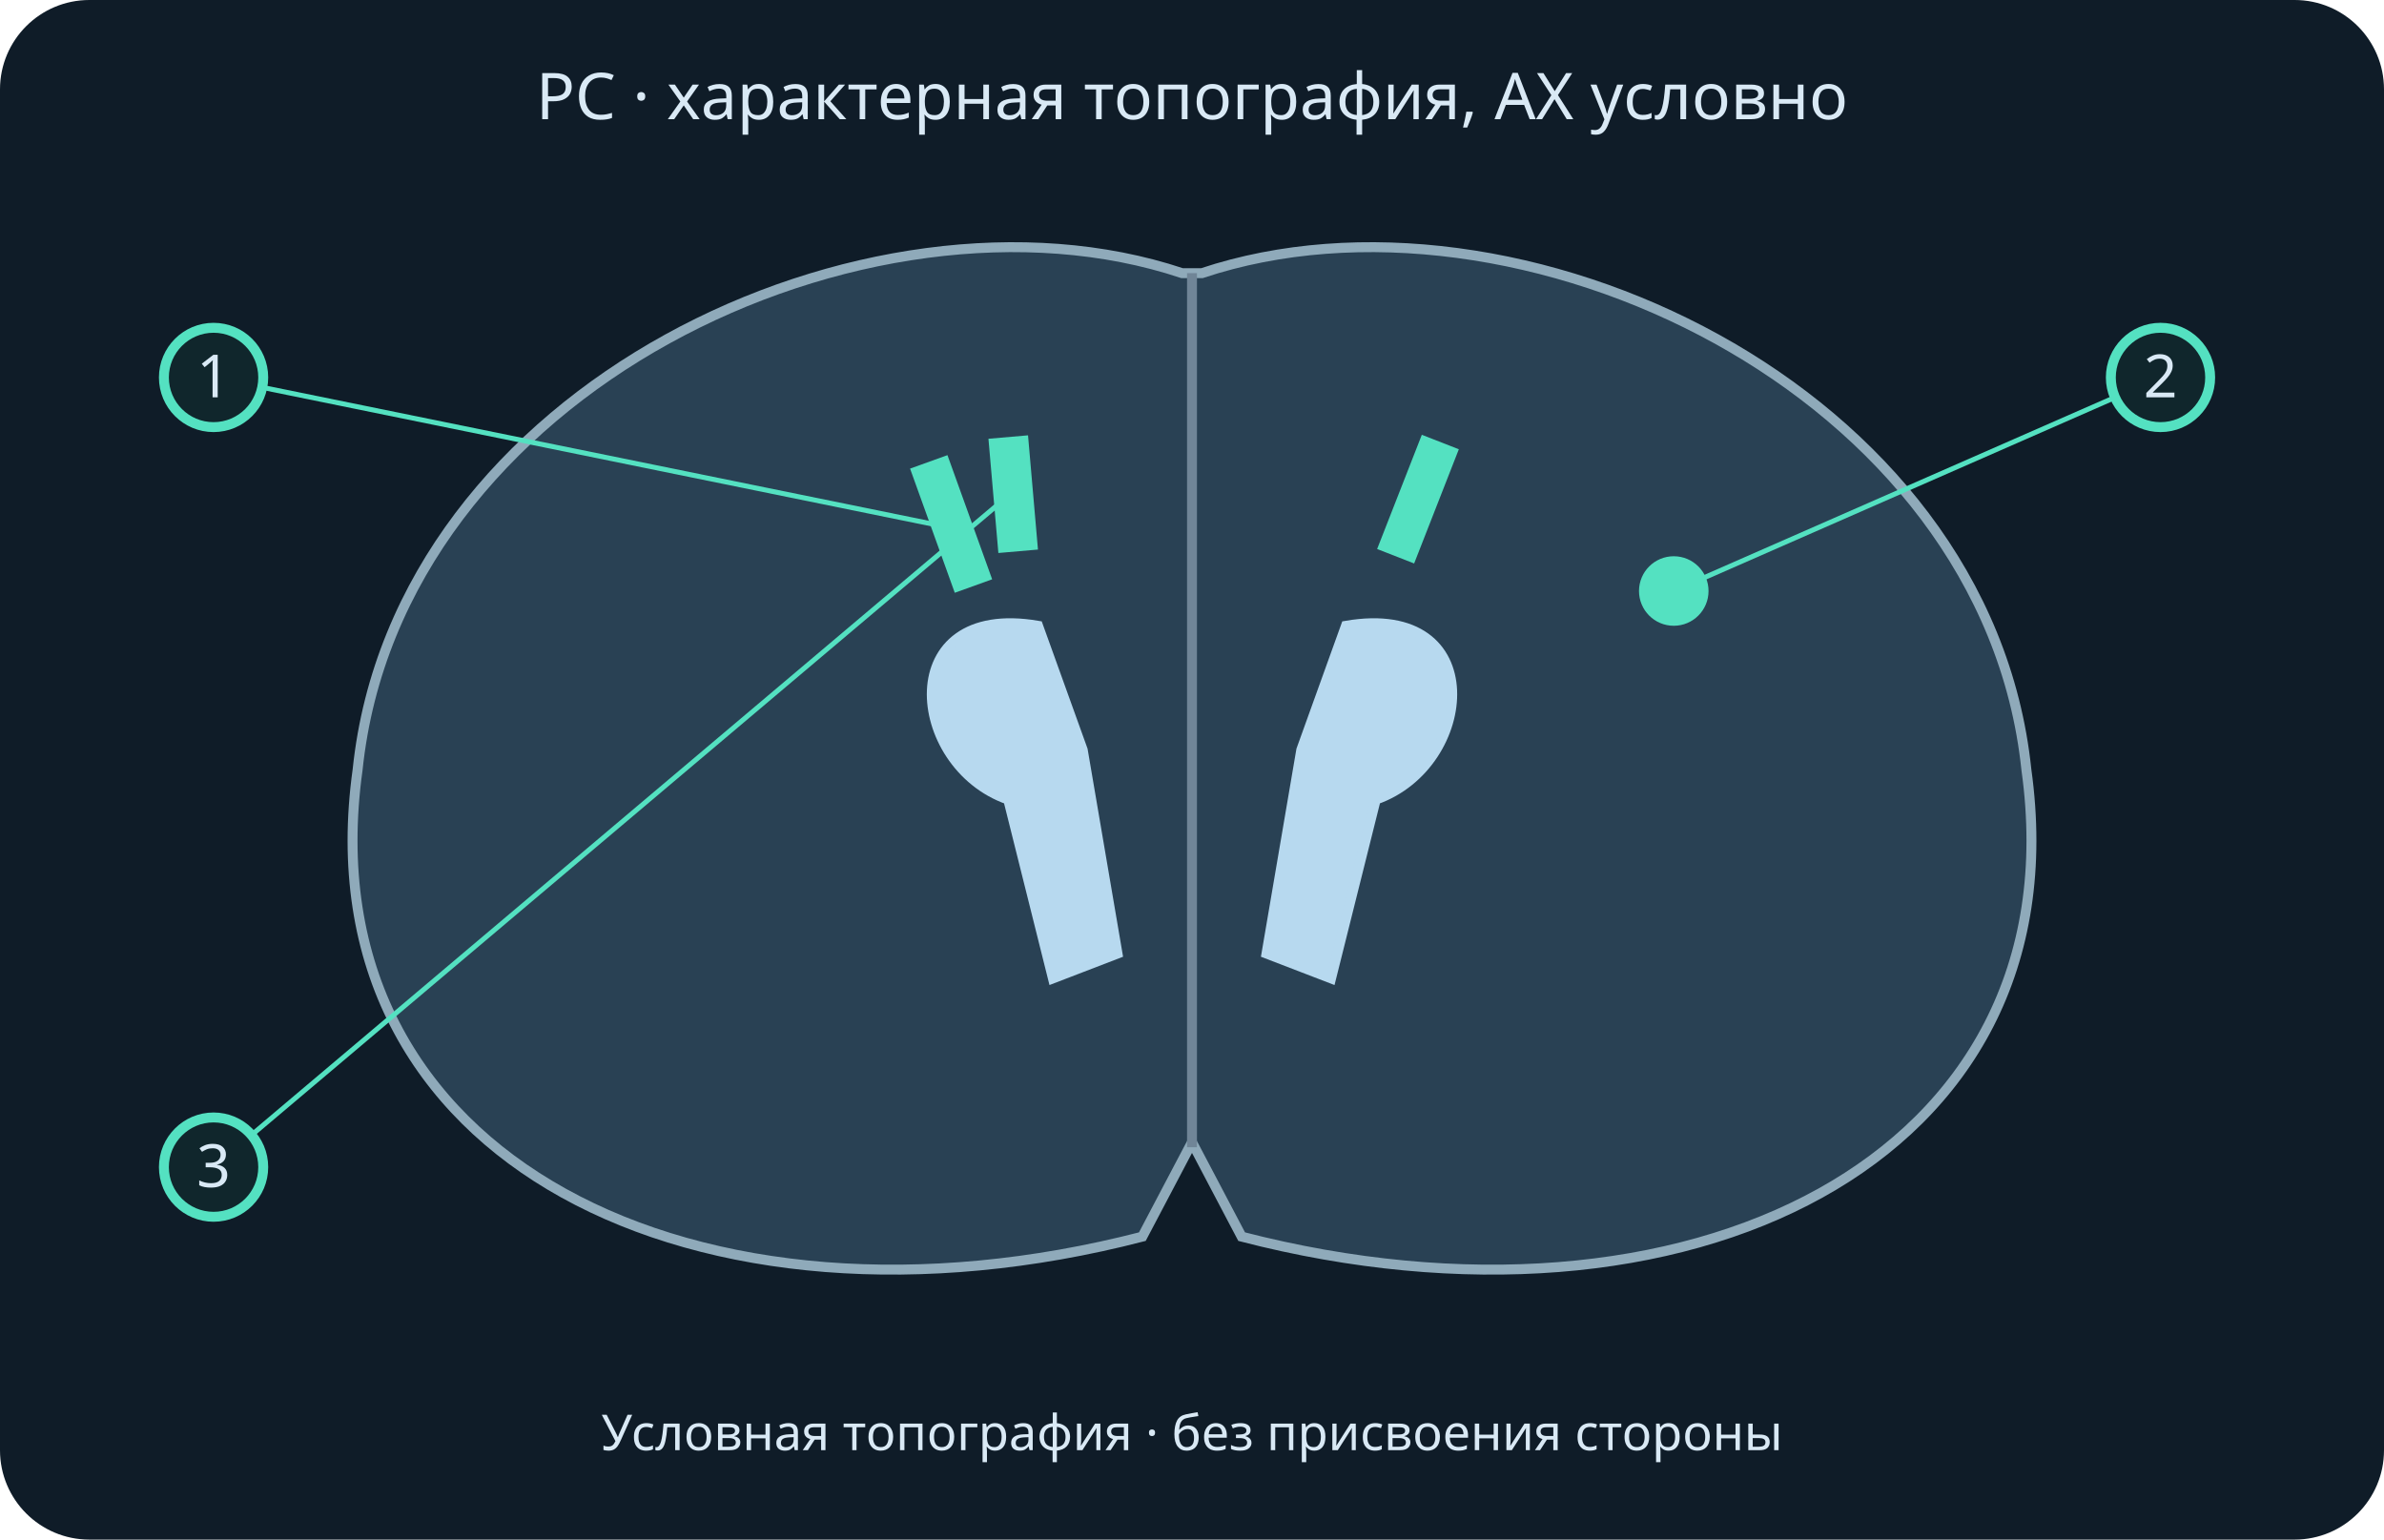
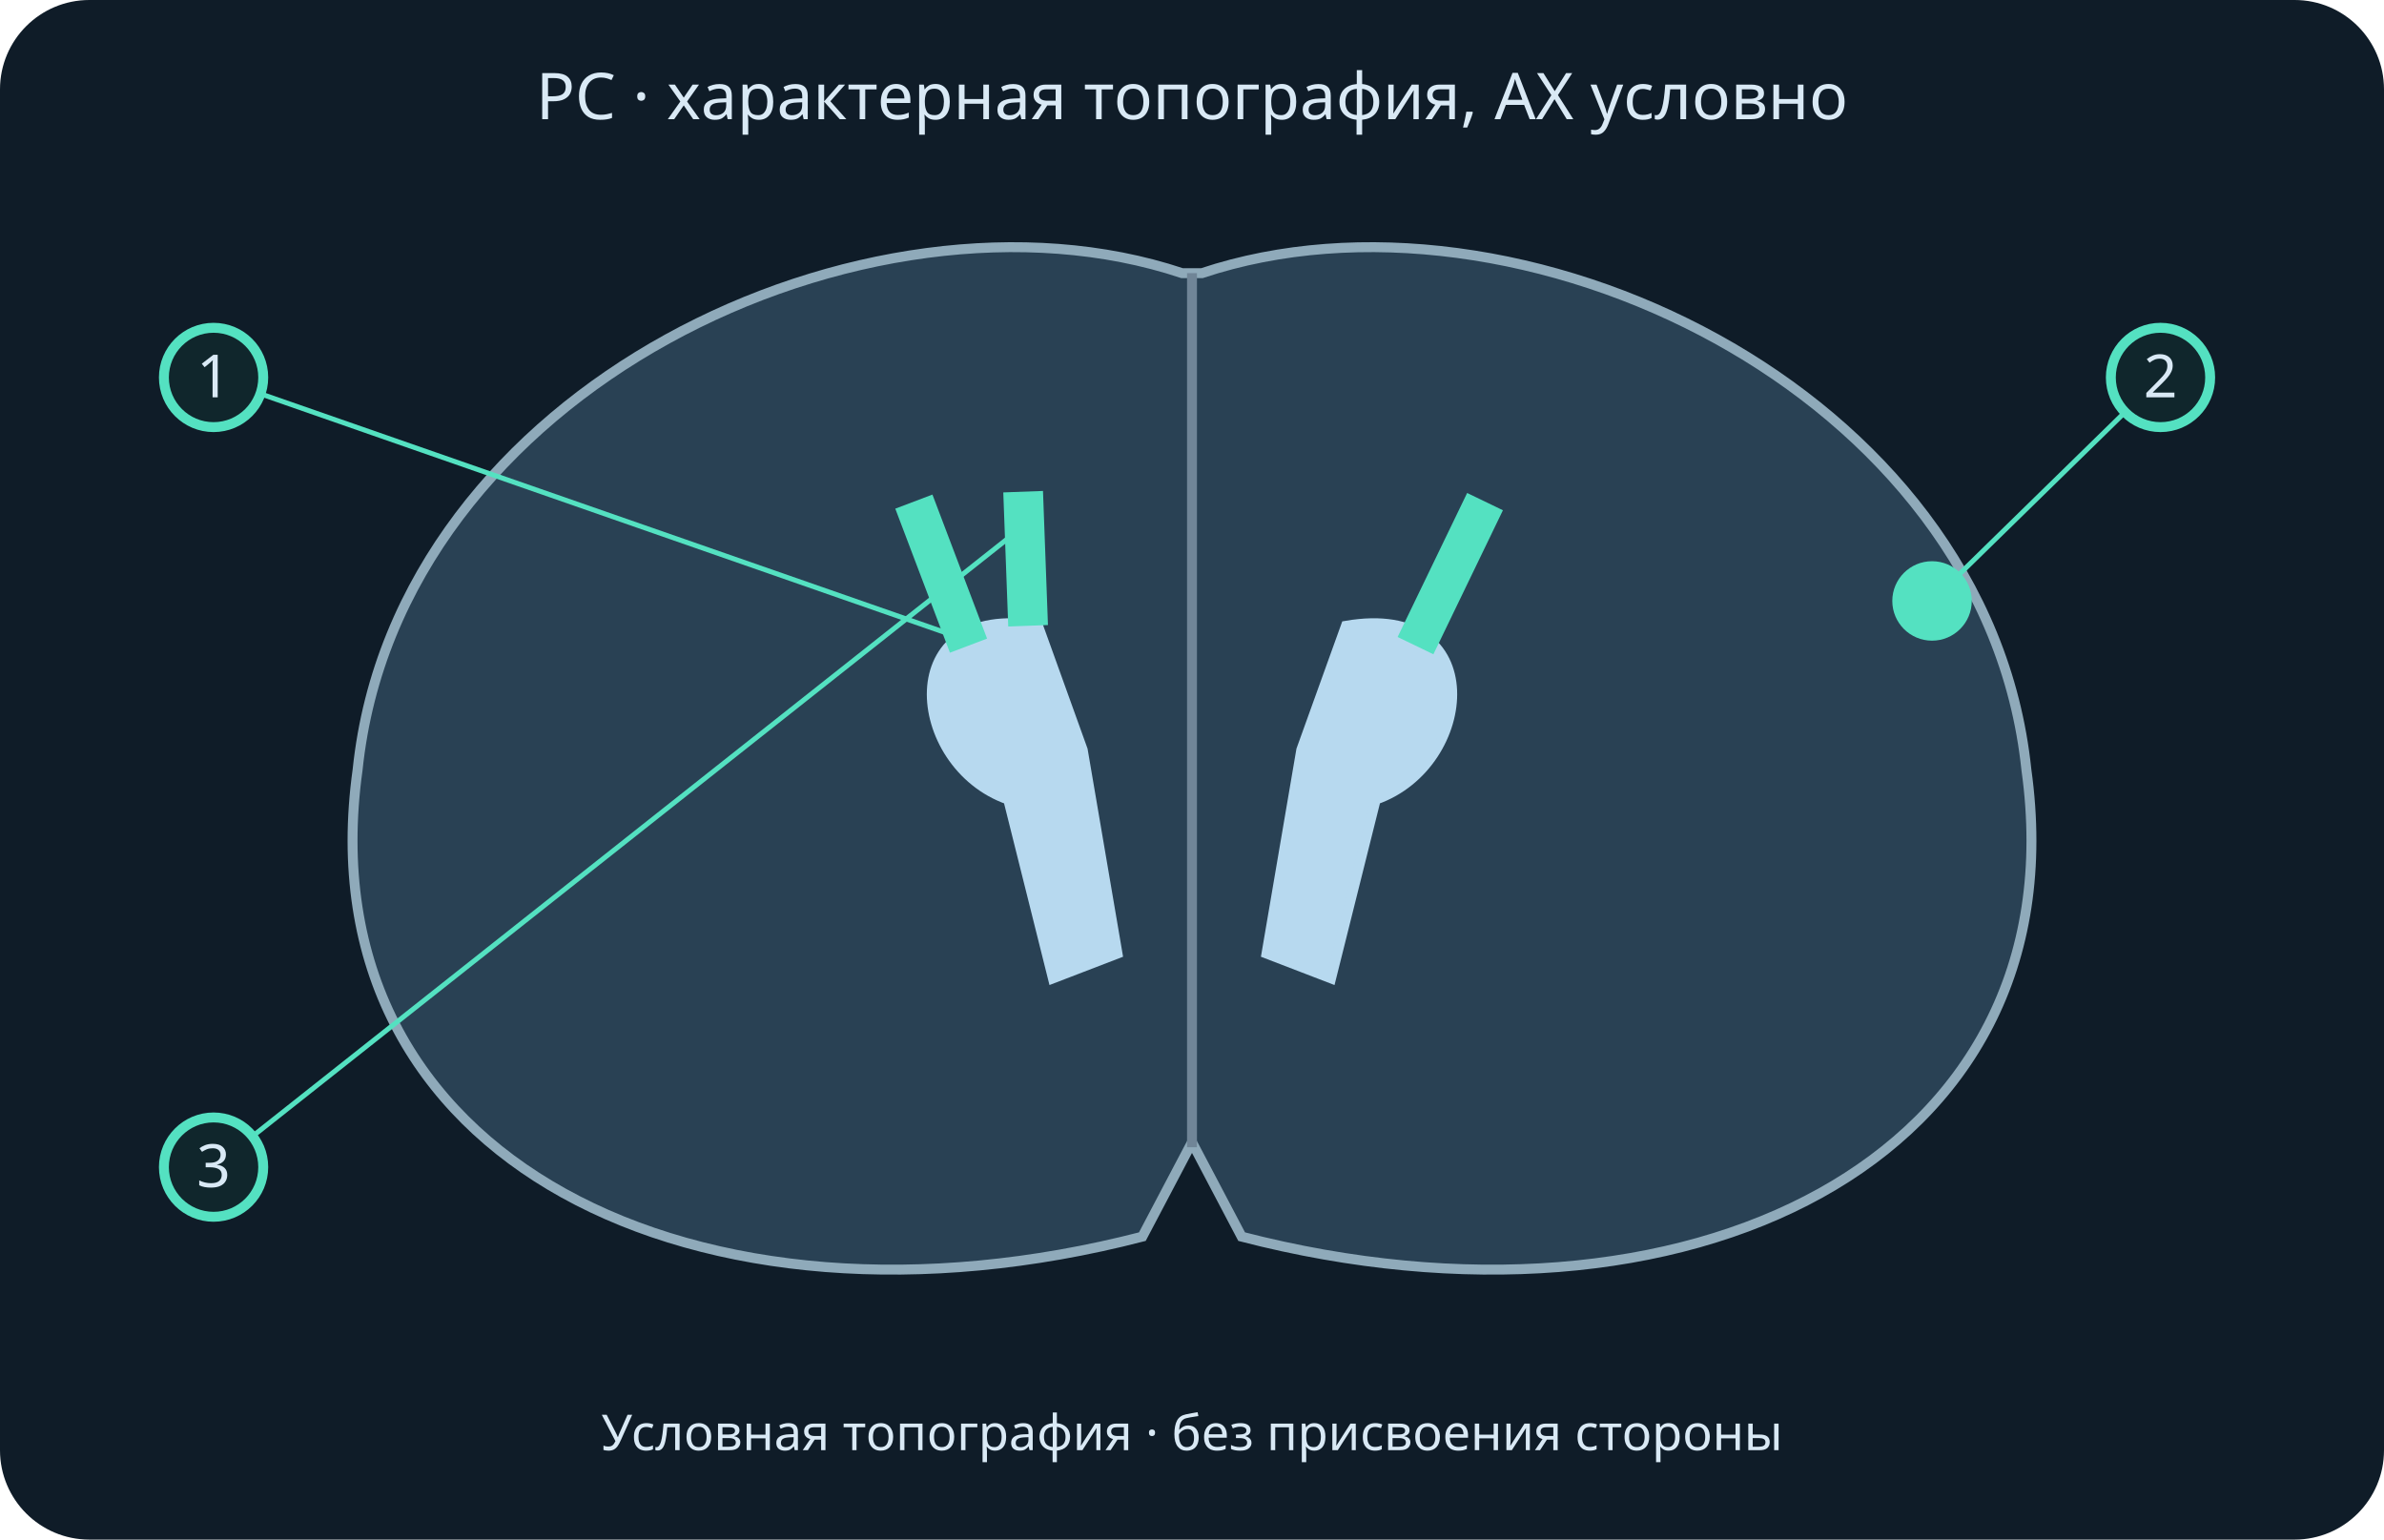
<svg xmlns="http://www.w3.org/2000/svg" viewBox="0 0 480 310" role="img" aria-label="РС · характерная топография, AX условно">
  <rect width="480" height="310" rx="18" fill="#0f1c28" />
  <g font-family="sans-serif">
    <text x="240" y="24" fill="#d9e9f5" font-size="13" text-anchor="middle">РС · характерная топография, AX условно</text>
    <path d="M238 55 C175 34 80 78 72 155 C61 234 141 272 230 249 L240 230 L250 249 C339 272 419 234 408 155 C400 78 305 34 242 55 Z" fill="#294154" stroke="#8faaba" stroke-width="2" />
    <path d="M240 55V231" fill="none" stroke="#708597" stroke-width="2" />
    <path d="M209 126 C180 121 183 154 203 161 L212 197 L225 192 L218 151 Z" fill="#b7d9ef" stroke="#b7d9ef" stroke-width="2" />
    <path d="M271 126 C300 121 297 154 277 161 L268 197 L255 192 L262 151 Z" fill="#b7d9ef" stroke="#b7d9ef" stroke-width="2" />
-     <path d="M196 118l-9 -25 M205 111l-2 -23 M281 112l9 -23" fill="none" stroke="#54e1c1" stroke-width="8" />
-     <circle cx="337" cy="119" r="7" fill="#54e1c1" stroke="none" stroke-width="2" />
-     <path d="M43 76 L195 107" stroke="#54e1c1" fill="none" />
+     <path d="M195 130L184 101 M207 126L206 99 M285 130L299 101" fill="none" stroke="#54e1c1" stroke-width="8" />
+     <circle cx="389" cy="121" r="8" fill="#54e1c1" stroke="none" stroke-width="2" />
+     <path d="M43 76 L195 129" stroke="#54e1c1" fill="none" />
    <circle cx="43" cy="76" r="10" fill="#10262c" stroke="#54e1c1" stroke-width="2" />
    <text x="43" y="80" fill="#d9e9f5" font-size="12" text-anchor="middle">1</text>
-     <path d="M435 76 L337 119" stroke="#54e1c1" fill="none" />
+     <path d="M435 76 L389 121" stroke="#54e1c1" fill="none" />
    <circle cx="435" cy="76" r="10" fill="#10262c" stroke="#54e1c1" stroke-width="2" />
    <text x="435" y="80" fill="#d9e9f5" font-size="12" text-anchor="middle">2</text>
-     <path d="M43 235 L204 99" stroke="#54e1c1" fill="none" />
+     <path d="M43 235 L206 106" stroke="#54e1c1" fill="none" />
    <circle cx="43" cy="235" r="10" fill="#10262c" stroke="#54e1c1" stroke-width="2" />
    <text x="43" y="239" fill="#d9e9f5" font-size="12" text-anchor="middle">3</text>
    <text x="240" y="292" fill="#d9e9f5" font-size="10" text-anchor="middle">Условная топография · без присвоения стороны</text>
  </g>
</svg>
